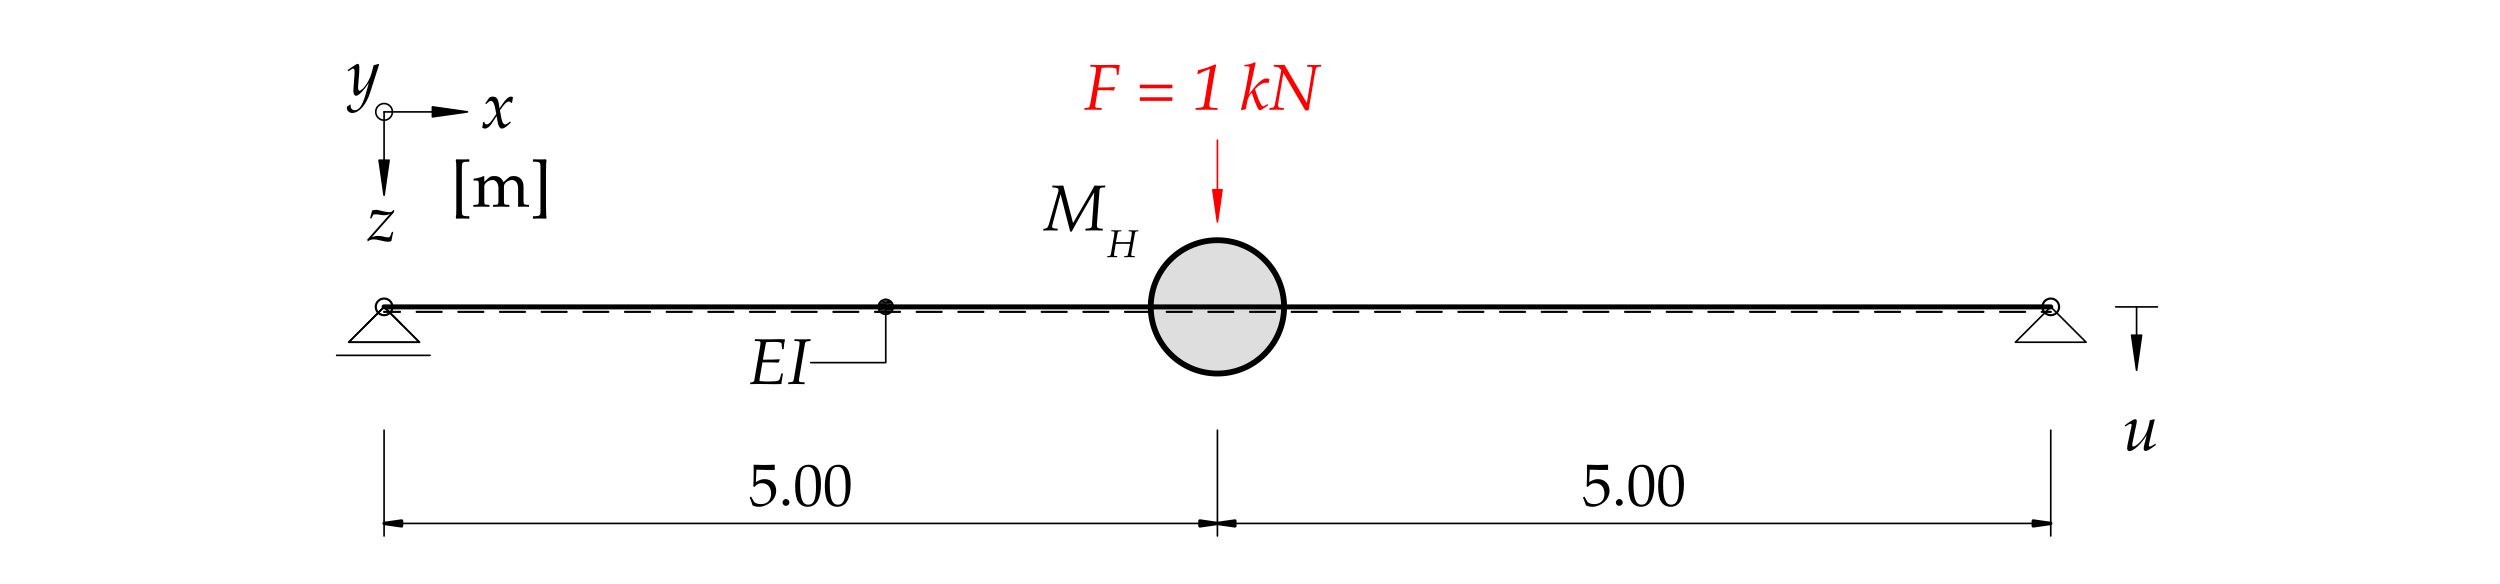
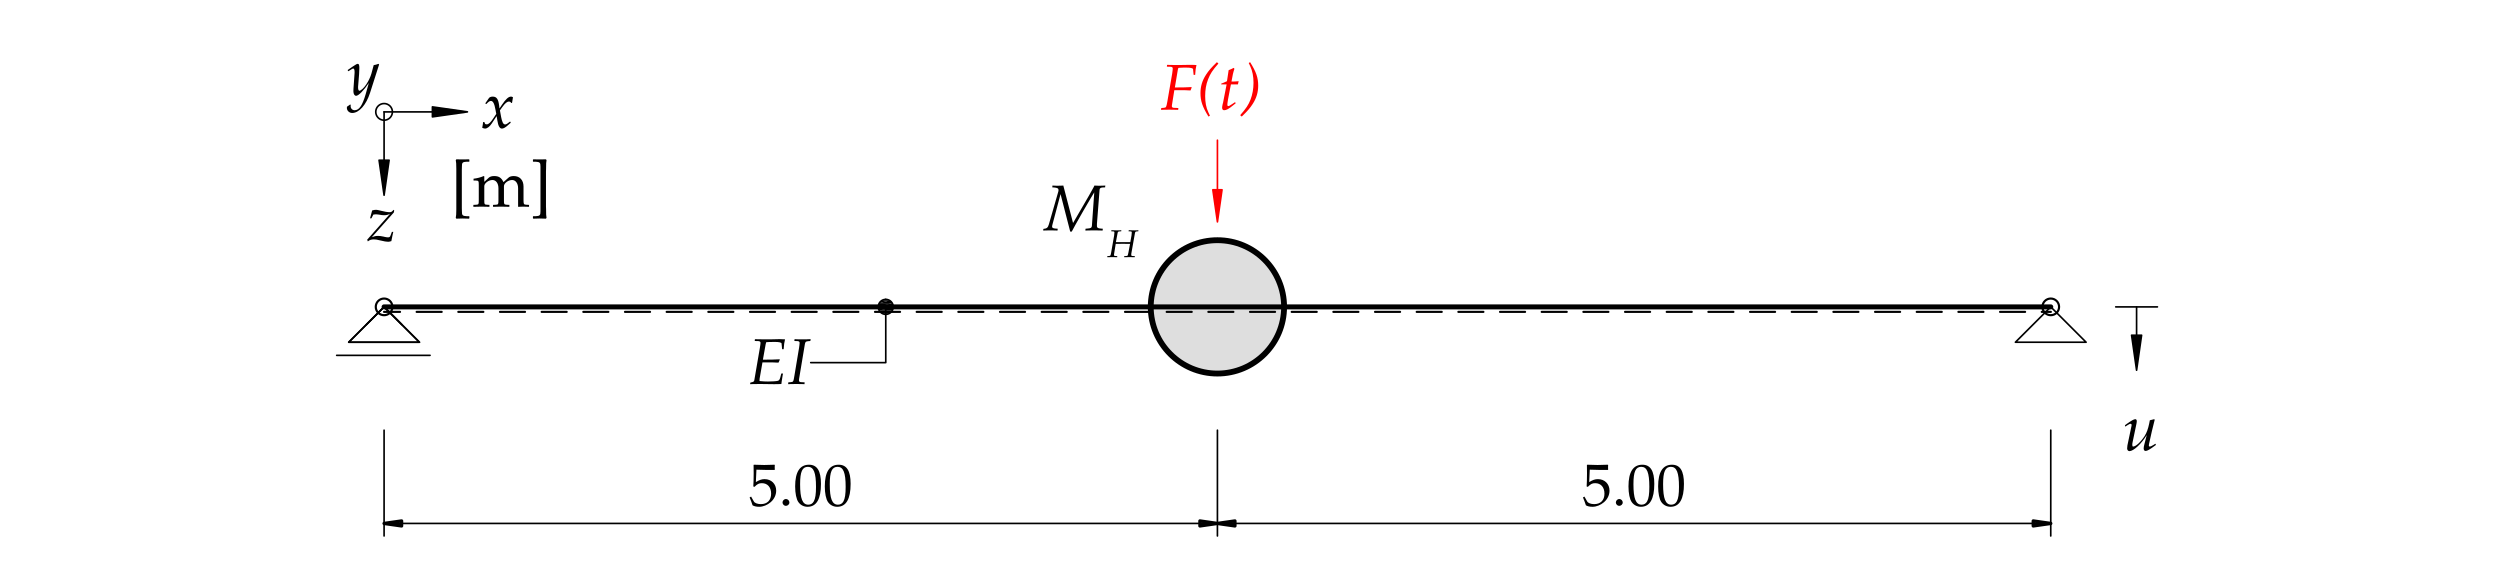
<svg xmlns="http://www.w3.org/2000/svg" version="1.1" id="svg2" xml:space="preserve" width="566.929" height="132.283" viewBox="0 0 566.929 132.283">
  <defs id="defs6">
    <clipPath clipPathUnits="userSpaceOnUse" id="clipPath56">
      <path d="M -0.004,-9.9e-4 V 99.214 H 425.201 V -9.9e-4 H -0.004" clip-rule="evenodd" id="path54" />
    </clipPath>
    <clipPath clipPathUnits="userSpaceOnUse" id="clipPath68">
      <path d="M -0.004,-9.9e-4 V 99.214 H 425.201 V -9.9e-4 H -0.004" clip-rule="evenodd" id="path66" />
    </clipPath>
    <clipPath clipPathUnits="userSpaceOnUse" id="clipPath80">
      <path d="M -0.004,-9.9e-4 V 99.214 H 425.201 V -9.9e-4 H -0.004" clip-rule="evenodd" id="path78" />
    </clipPath>
    <clipPath clipPathUnits="userSpaceOnUse" id="clipPath92">
      <path d="M -0.004,-9.9e-4 V 99.214 H 425.201 V -9.9e-4 H -0.004" clip-rule="evenodd" id="path90" />
    </clipPath>
    <clipPath clipPathUnits="userSpaceOnUse" id="clipPath104">
      <path d="M -0.004,-9.9e-4 V 99.214 H 425.201 V -9.9e-4 H -0.004" clip-rule="evenodd" id="path102" />
    </clipPath>
    <clipPath clipPathUnits="userSpaceOnUse" id="clipPath116">
      <path d="M -0.004,-9.9e-4 V 99.214 H 425.201 V -9.9e-4 H -0.004" clip-rule="evenodd" id="path114" />
    </clipPath>
-     <clipPath clipPathUnits="userSpaceOnUse" id="clipPath128">
-       <path d="M -0.004,-9.9e-4 V 99.214 H 425.201 V -9.9e-4 H -0.004" clip-rule="evenodd" id="path126" />
+     <clipPath clipPathUnits="userSpaceOnUse" id="clipPath132">
+       <path d="M -0.004,-9.9e-4 V 99.214 H 425.201 V -9.9e-4 H -0.004" clip-rule="evenodd" id="path130" />
    </clipPath>
    <clipPath clipPathUnits="userSpaceOnUse" id="clipPath144">
      <path d="M -0.004,-9.9e-4 V 99.214 H 425.201 V -9.9e-4 H -0.004" clip-rule="evenodd" id="path142" />
    </clipPath>
-     <clipPath clipPathUnits="userSpaceOnUse" id="clipPath156">
-       <path d="M -0.004,-9.9e-4 V 99.214 H 425.201 V -9.9e-4 H -0.004" clip-rule="evenodd" id="path154" />
+     <clipPath clipPathUnits="userSpaceOnUse" id="clipPath158">
+       <path d="M -0.004,-9.9e-4 V 99.214 H 425.201 V -9.9e-4 H -0.004" clip-rule="evenodd" id="path156" />
    </clipPath>
    <clipPath clipPathUnits="userSpaceOnUse" id="clipPath170">
      <path d="M -0.004,-9.9e-4 V 99.214 H 425.201 V -9.9e-4 H -0.004" clip-rule="evenodd" id="path168" />
    </clipPath>
    <clipPath clipPathUnits="userSpaceOnUse" id="clipPath182">
      <path d="M -0.004,-9.9e-4 V 99.214 H 425.201 V -9.9e-4 H -0.004" clip-rule="evenodd" id="path180" />
    </clipPath>
  </defs>
  <g id="g10" transform="matrix(1.333333,0,0,-1.333333,0,132.2835)">
    <path d="m 216.877,52.689 -1.134,1.619 -1.398,1.398 -1.619,1.134 -1.791,0.835 -1.909,0.512 -1.969,0.172 -1.969,-0.172 -1.909,-0.512 -1.791,-0.835 -1.619,-1.134 -1.398,-1.398 -1.134,-1.619 -0.835,-1.791 -0.512,-1.909 -0.172,-1.969 0.172,-1.969 0.512,-1.909 0.835,-1.791 1.134,-1.619 1.398,-1.398 1.619,-1.134 1.791,-0.835 1.909,-0.512 1.969,-0.172 1.969,0.172 1.909,0.512 1.791,0.835 1.619,1.134 1.398,1.398 1.134,1.619 0.835,1.791 0.512,1.909 0.172,1.969 -0.172,1.969 -0.512,1.909 z" style="fill:#dedede;fill-opacity:1;fill-rule:nonzero;stroke:none" id="path12" />
    <path d="M 65.325,47.02 62.319,44.013 m 3.007,3.007 3.007,-3.007" style="fill:none;stroke:#000000;stroke-width:0.283;stroke-linecap:round;stroke-linejoin:round;stroke-miterlimit:10;stroke-dasharray:none;stroke-opacity:1" id="path14" />
    <path d="M 65.325,47.02 H 348.79" style="fill:none;stroke:#000000;stroke-width:0.85;stroke-linecap:round;stroke-linejoin:round;stroke-miterlimit:10;stroke-dasharray:none;stroke-opacity:1" id="path16" />
    <path d="m 65.325,46.17 h 2.706 m 2.835,0 h 4.252 m 2.835,0 h 4.252 m 2.835,0 h 4.252 m 2.835,0 h 4.252 m 2.835,0 h 4.252 m 2.835,0 h 4.252 m 2.835,0 h 4.252 m 2.835,0 h 4.252 m 2.835,0 h 4.252 m 2.835,0 h 4.252 m 2.835,0 h 4.252 m 2.835,0 h 4.252 m 2.835,0 h 4.252 m 2.835,0 h 4.252 m 2.835,0 h 4.252 m 2.835,0 h 4.252 m 2.835,0 h 4.252 m 2.835,0 h 4.252 m 2.835,0 h 4.252 m 2.835,0 h 4.252 m 2.835,0 h 4.252 m 2.835,0 h 4.252 m 2.835,0 h 4.252 m 2.835,0 h 4.252 m 2.835,0 h 4.252 m 2.835,0 h 4.252 m 2.835,0 h 4.252 m 2.835,0 h 4.252 m 2.835,0 h 4.252 m 2.835,0 h 4.252 m 2.835,0 h 4.252 m 2.835,0 h 4.252 m 2.835,0 h 4.252 m 2.835,0 h 4.252 m 2.835,0 h 4.252 m 2.835,0 h 4.252 m 2.835,0 h 4.252 m 2.835,0 h 4.252 m 2.835,0 h 4.252 m 2.835,0 h 1.546 m -283.465,0 v 0 m 283.465,0 v 0" style="fill:none;stroke:#000000;stroke-width:0.368;stroke-linecap:round;stroke-linejoin:round;stroke-miterlimit:10;stroke-dasharray:none;stroke-opacity:1" id="path18" />
    <path d="m 359.845,47.02 h 7.087" style="fill:none;stroke:#000000;stroke-width:0.283;stroke-linecap:round;stroke-linejoin:round;stroke-miterlimit:10;stroke-dasharray:none;stroke-opacity:1" id="path20" />
    <path d="m 218.396,47.02 c 0,6.262 -5.076,11.339 -11.339,11.339 m 0,0 c -6.262,0 -11.339,-5.076 -11.339,-11.339 m 0,0 c 0,-6.262 5.076,-11.339 11.339,-11.339 m 0,0 c 6.262,0 11.339,5.076 11.339,11.339" style="fill:none;stroke:#000000;stroke-width:0.992;stroke-linecap:round;stroke-linejoin:round;stroke-miterlimit:10;stroke-dasharray:none;stroke-opacity:1" id="path22" />
    <path d="M 207.058,75.366 V 61.477 m 0,5.457 v 0.39 m 0,-5.846 v 0 l 0.78,5.457 h -1.559 l 0.78,-5.457" style="fill:none;stroke:#ff0000;stroke-width:0.283;stroke-linecap:round;stroke-linejoin:round;stroke-miterlimit:10;stroke-dasharray:none;stroke-opacity:1" id="path24" />
    <path d="m 206.278,66.933 0.78,-5.457 0.78,5.457 z" style="fill:#ff0000;fill-opacity:1;fill-rule:nonzero;stroke:none" id="path26" />
    <path d="m 65.325,47.02 -6.013,-6.013 m 6.013,6.013 6.013,-6.013 m -12.026,0 h 12.026" style="fill:none;stroke:#000000;stroke-width:0.283;stroke-linecap:round;stroke-linejoin:round;stroke-miterlimit:10;stroke-dasharray:none;stroke-opacity:1" id="path28" />
    <path d="m 66.743,47.02 c 0,0.783 -0.635,1.417 -1.417,1.417 m 0,0 c -0.783,0 -1.417,-0.635 -1.417,-1.417 m 0,0 c 0,-0.783 0.635,-1.417 1.417,-1.417 m 0,0 c 0.783,0 1.417,0.635 1.417,1.417" style="fill:none;stroke:#000000;stroke-width:0.368;stroke-linecap:round;stroke-linejoin:round;stroke-miterlimit:10;stroke-dasharray:none;stroke-opacity:1" id="path30" />
    <path d="m 348.79,47.02 -6.013,-6.013 m 6.013,6.013 6.013,-6.013 m -12.026,0 h 12.026" style="fill:none;stroke:#000000;stroke-width:0.283;stroke-linecap:round;stroke-linejoin:round;stroke-miterlimit:10;stroke-dasharray:none;stroke-opacity:1" id="path32" />
    <path d="m 350.207,47.02 c 0,0.783 -0.635,1.417 -1.417,1.417 m 0,0 c -0.783,0 -1.417,-0.635 -1.417,-1.417 m 0,0 c 0,-0.783 0.635,-1.417 1.417,-1.417 m 0,0 c 0.783,0 1.417,0.635 1.417,1.417" style="fill:none;stroke:#000000;stroke-width:0.368;stroke-linecap:round;stroke-linejoin:round;stroke-miterlimit:10;stroke-dasharray:none;stroke-opacity:1" id="path34" />
    <path d="m 65.325,47.02 -6.013,-6.013 m 6.013,6.013 6.013,-6.013 m -12.026,0 H 71.338 M 57.265,38.776 h 15.874 m -7.814,41.41 v 0 h 14.173 m -5.953,0 h -0.425 m 6.378,0 v 0 l -5.953,0.85 v -1.701 l 5.953,0.85" style="fill:none;stroke:#000000;stroke-width:0.283;stroke-linecap:round;stroke-linejoin:round;stroke-miterlimit:10;stroke-dasharray:none;stroke-opacity:1" id="path36" />
    <path d="m 73.546,79.335 5.953,0.85 -5.953,0.85 z" style="fill:#000000;fill-opacity:1;fill-rule:nonzero;stroke:none" id="path38" />
    <path d="m 63.908,80.185 c 0,-0.783 0.635,-1.417 1.417,-1.417 m 0,0 c 0.783,0 1.417,0.635 1.417,1.417 m 0,0 c 0,0.783 -0.635,1.417 -1.417,1.417 m 0,0 c -0.783,0 -1.417,-0.635 -1.417,-1.417" style="fill:none;stroke:#000000;stroke-width:0.283;stroke-linecap:round;stroke-linejoin:round;stroke-miterlimit:10;stroke-dasharray:none;stroke-opacity:1" id="path40" />
    <path d="M 65.325,80.185 V 66.012 m 0,5.953 v 0.425 m 0,-6.378 v 0 l 0.85,5.953 h -1.701 l 0.85,-5.953" style="fill:none;stroke:#000000;stroke-width:0.283;stroke-linecap:round;stroke-linejoin:round;stroke-miterlimit:10;stroke-dasharray:none;stroke-opacity:1" id="path42" />
    <path d="m 64.475,71.965 0.85,-5.953 0.85,5.953 z" style="fill:#000000;fill-opacity:1;fill-rule:nonzero;stroke:none" id="path44" />
    <path d="M 363.388,47.02 V 36.248 m 0,5.953 v 0.425 m 0,-6.378 v 0 l 0.85,5.953 h -1.701 l 0.85,-5.953" style="fill:none;stroke:#000000;stroke-width:0.283;stroke-linecap:round;stroke-linejoin:round;stroke-miterlimit:10;stroke-dasharray:none;stroke-opacity:1" id="path46" />
    <path d="m 362.538,42.201 0.85,-5.953 0.85,5.953 z" style="fill:#000000;fill-opacity:1;fill-rule:nonzero;stroke:none" id="path48" />
    <g id="g50">
      <g id="g52" clip-path="url(#clipPath56)">
        <text transform="matrix(1,0,0,-1,177.6278,60.03084)" style="font-style:italic;font-variant:normal;font-weight:normal;font-stretch:normal;font-size:11.008px;font-family:'Palatino Linotype';-inkscape-font-specification:PalatinoLinotype-Italic;writing-mode:lr-tb;fill:#000000;fill-opacity:1;fill-rule:nonzero;stroke:none" id="text60">
          <tspan x="0" y="0" id="tspan58">M</tspan>
        </text>
      </g>
    </g>
    <g id="g62">
      <g id="g64" clip-path="url(#clipPath68)">
        <text transform="matrix(1,0,0,-1,188.3366,55.4836)" style="font-style:italic;font-variant:normal;font-weight:normal;font-stretch:normal;font-size:6.605px;font-family:'Palatino Linotype';-inkscape-font-specification:PalatinoLinotype-Italic;writing-mode:lr-tb;fill:#000000;fill-opacity:1;fill-rule:nonzero;stroke:none" id="text72">
          <tspan x="0" y="0" id="tspan70">H</tspan>
        </text>
      </g>
    </g>
    <g id="g74">
      <g id="g76" clip-path="url(#clipPath80)">
-         <text transform="matrix(1,0,0,-1,184.4215,80.55912)" style="font-style:italic;font-variant:normal;font-weight:normal;font-stretch:normal;font-size:11.008px;font-family:'Palatino Linotype';-inkscape-font-specification:PalatinoLinotype-Italic;writing-mode:lr-tb;fill:#ff0000;fill-opacity:1;fill-rule:nonzero;stroke:none" id="text84">
-           <tspan x="0 6.12 8.872 14.376 17.128 22.632 25.384 30.272" y="0" id="tspan82">F = 1 kN</tspan>
+         <text transform="matrix(1,0,0,-1,62.46694,58.21684)" style="font-style:italic;font-variant:normal;font-weight:normal;font-stretch:normal;font-size:11.008px;font-family:'Palatino Linotype';-inkscape-font-specification:PalatinoLinotype-Italic;writing-mode:lr-tb;fill:#000000;fill-opacity:1;fill-rule:nonzero;stroke:none" id="text84">
+           <tspan x="0" y="0" id="tspan82">z</tspan>
        </text>
      </g>
    </g>
    <g id="g86">
      <g id="g88" clip-path="url(#clipPath92)">
-         <text transform="matrix(1,0,0,-1,62.46694,58.21684)" style="font-style:italic;font-variant:normal;font-weight:normal;font-stretch:normal;font-size:11.008px;font-family:'Palatino Linotype';-inkscape-font-specification:PalatinoLinotype-Italic;writing-mode:lr-tb;fill:#000000;fill-opacity:1;fill-rule:nonzero;stroke:none" id="text96">
-           <tspan x="0" y="0" id="tspan94">z</tspan>
+         <text transform="matrix(1,0,0,-1,81.91829,77.46887)" style="font-style:italic;font-variant:normal;font-weight:normal;font-stretch:normal;font-size:11.008px;font-family:'Palatino Linotype';-inkscape-font-specification:PalatinoLinotype-Italic;writing-mode:lr-tb;fill:#000000;fill-opacity:1;fill-rule:nonzero;stroke:none" id="text96">
+           <tspan x="0" y="0" id="tspan94">x</tspan>
        </text>
      </g>
    </g>
    <g id="g98">
      <g id="g100" clip-path="url(#clipPath104)">
-         <text transform="matrix(1,0,0,-1,81.91829,77.46887)" style="font-style:italic;font-variant:normal;font-weight:normal;font-stretch:normal;font-size:11.008px;font-family:'Palatino Linotype';-inkscape-font-specification:PalatinoLinotype-Italic;writing-mode:lr-tb;fill:#000000;fill-opacity:1;fill-rule:nonzero;stroke:none" id="text108">
-           <tspan x="0" y="0" id="tspan106">x</tspan>
+         <text transform="matrix(1,0,0,-1,59.08899,83.04362)" style="font-style:italic;font-variant:normal;font-weight:normal;font-stretch:normal;font-size:11.008px;font-family:'Palatino Linotype';-inkscape-font-specification:PalatinoLinotype-Italic;writing-mode:lr-tb;fill:#000000;fill-opacity:1;fill-rule:nonzero;stroke:none" id="text108">
+           <tspan x="0" y="0" id="tspan106">y</tspan>
        </text>
      </g>
    </g>
    <g id="g110">
      <g id="g112" clip-path="url(#clipPath116)">
-         <text transform="matrix(1,0,0,-1,59.08899,83.04362)" style="font-style:italic;font-variant:normal;font-weight:normal;font-stretch:normal;font-size:11.008px;font-family:'Palatino Linotype';-inkscape-font-specification:PalatinoLinotype-Italic;writing-mode:lr-tb;fill:#000000;fill-opacity:1;fill-rule:nonzero;stroke:none" id="text120">
-           <tspan x="0" y="0" id="tspan118">y</tspan>
+         <text transform="matrix(1,0,0,-1,76.64094,64.06723)" style="font-variant:normal;font-weight:normal;font-stretch:normal;font-size:11.101px;font-family:'Palatino Linotype';-inkscape-font-specification:PalatinoLinotype-Roman;writing-mode:lr-tb;fill:#000000;fill-opacity:1;fill-rule:nonzero;stroke:none" id="text120">
+           <tspan x="0 3.697 13.499" y="0" id="tspan118">[m]</tspan>
        </text>
      </g>
    </g>
-     <g id="g122">
-       <g id="g124" clip-path="url(#clipPath128)">
-         <text transform="matrix(1,0,0,-1,76.64094,64.06723)" style="font-variant:normal;font-weight:normal;font-stretch:normal;font-size:11.101px;font-family:'Palatino Linotype';-inkscape-font-specification:PalatinoLinotype-Roman;writing-mode:lr-tb;fill:#000000;fill-opacity:1;fill-rule:nonzero;stroke:none" id="text132">
-           <tspan x="0 3.697 13.499" y="0" id="tspan130">[m]</tspan>
+     <path d="m 65.325,10.186 2.976,0.425 V 9.761 l -2.976,0.425 m 141.732,0 -2.976,0.425 V 9.761 l 2.976,0.425 2.976,0.425 V 9.761 l -2.976,0.425 m 141.732,0 -2.976,0.425 V 9.761 l 2.976,0.425" style="fill:none;stroke:#000000;stroke-width:0.567;stroke-linecap:round;stroke-linejoin:round;stroke-miterlimit:10;stroke-dasharray:none;stroke-opacity:1" id="path122" />
+     <path d="m 65.325,10.186 v 2.126 m 0,-2.126 V 8.06 m 141.732,2.126 v 2.126 m 0,-2.126 V 8.06 m 0,2.126 v 2.126 m 0,-2.126 V 8.06 m 141.732,2.126 v 2.126 m 0,-2.126 V 8.06 M 65.325,10.186 V 26.044 M 207.058,10.186 v 1.772 14.086 M 348.79,10.186 V 26.044 M 65.325,10.186 v 0 m 283.465,0 v 0" style="fill:none;stroke:#000000;stroke-width:0.283;stroke-linecap:round;stroke-linejoin:round;stroke-miterlimit:10;stroke-dasharray:none;stroke-opacity:1" id="path124" />
+     <g id="g126">
+       <g id="g128" clip-path="url(#clipPath132)">
+         <text transform="matrix(1,0,0,-1,127.3708,13.22204)" style="font-variant:normal;font-weight:normal;font-stretch:normal;font-size:10.092px;font-family:'Palatino Linotype';-inkscape-font-specification:PalatinoLinotype-Roman;writing-mode:lr-tb;fill:#000000;fill-opacity:1;fill-rule:nonzero;stroke:none" id="text136">
+           <tspan x="0 5.046 7.569 12.615" y="0" id="tspan134">5.00</tspan>
        </text>
      </g>
    </g>
-     <path d="m 65.325,10.186 2.976,0.425 V 9.761 l -2.976,0.425 m 141.732,0 -2.976,0.425 V 9.761 l 2.976,0.425 2.976,0.425 V 9.761 l -2.976,0.425 m 141.732,0 -2.976,0.425 V 9.761 l 2.976,0.425" style="fill:none;stroke:#000000;stroke-width:0.567;stroke-linecap:round;stroke-linejoin:round;stroke-miterlimit:10;stroke-dasharray:none;stroke-opacity:1" id="path134" />
-     <path d="m 65.325,10.186 v 2.126 m 0,-2.126 V 8.06 m 141.732,2.126 v 2.126 m 0,-2.126 V 8.06 m 0,2.126 v 2.126 m 0,-2.126 V 8.06 m 141.732,2.126 v 2.126 m 0,-2.126 V 8.06 M 65.325,10.186 V 26.044 M 207.058,10.186 v 1.772 14.086 M 348.79,10.186 V 26.044 M 65.325,10.186 v 0 m 283.465,0 v 0" style="fill:none;stroke:#000000;stroke-width:0.283;stroke-linecap:round;stroke-linejoin:round;stroke-miterlimit:10;stroke-dasharray:none;stroke-opacity:1" id="path136" />
    <g id="g138">
      <g id="g140" clip-path="url(#clipPath144)">
-         <text transform="matrix(1,0,0,-1,127.3708,13.22204)" style="font-variant:normal;font-weight:normal;font-stretch:normal;font-size:10.092px;font-family:'Palatino Linotype';-inkscape-font-specification:PalatinoLinotype-Roman;writing-mode:lr-tb;fill:#000000;fill-opacity:1;fill-rule:nonzero;stroke:none" id="text148">
+         <text transform="matrix(1,0,0,-1,269.1031,13.22204)" style="font-variant:normal;font-weight:normal;font-stretch:normal;font-size:10.092px;font-family:'Palatino Linotype';-inkscape-font-specification:PalatinoLinotype-Roman;writing-mode:lr-tb;fill:#000000;fill-opacity:1;fill-rule:nonzero;stroke:none" id="text148">
          <tspan x="0 5.046 7.569 12.615" y="0" id="tspan146">5.00</tspan>
        </text>
      </g>
    </g>
-     <g id="g150">
-       <g id="g152" clip-path="url(#clipPath156)">
-         <text transform="matrix(1,0,0,-1,269.1031,13.22204)" style="font-variant:normal;font-weight:normal;font-stretch:normal;font-size:10.092px;font-family:'Palatino Linotype';-inkscape-font-specification:PalatinoLinotype-Roman;writing-mode:lr-tb;fill:#000000;fill-opacity:1;fill-rule:nonzero;stroke:none" id="text160">
-           <tspan x="0 5.046 7.569 12.615" y="0" id="tspan158">5.00</tspan>
+     <path d="M 65.325,10.186 H 99.581 207.058 348.79" style="fill:none;stroke:#000000;stroke-width:0.283;stroke-linecap:round;stroke-linejoin:round;stroke-miterlimit:10;stroke-dasharray:none;stroke-opacity:1" id="path150" />
+     <g id="g152">
+       <g id="g154" clip-path="url(#clipPath158)">
+         <text transform="matrix(1,0,0,-1,361.0462,22.60756)" style="font-style:italic;font-variant:normal;font-weight:normal;font-stretch:normal;font-size:11.008px;font-family:'Palatino Linotype';-inkscape-font-specification:PalatinoLinotype-Italic;writing-mode:lr-tb;fill:#000000;fill-opacity:1;fill-rule:nonzero;stroke:none" id="text162">
+           <tspan x="0" y="0" id="tspan160">u</tspan>
        </text>
      </g>
    </g>
-     <path d="M 65.325,10.186 H 99.581 207.058 348.79" style="fill:none;stroke:#000000;stroke-width:0.283;stroke-linecap:round;stroke-linejoin:round;stroke-miterlimit:10;stroke-dasharray:none;stroke-opacity:1" id="path162" />
    <g id="g164">
      <g id="g166" clip-path="url(#clipPath170)">
-         <text transform="matrix(1,0,0,-1,361.0462,22.60756)" style="font-style:italic;font-variant:normal;font-weight:normal;font-stretch:normal;font-size:11.008px;font-family:'Palatino Linotype';-inkscape-font-specification:PalatinoLinotype-Italic;writing-mode:lr-tb;fill:#000000;fill-opacity:1;fill-rule:nonzero;stroke:none" id="text174">
-           <tspan x="0" y="0" id="tspan172">u</tspan>
+         <text transform="matrix(1,0,0,-1,127.2392,33.90295)" style="font-style:italic;font-variant:normal;font-weight:normal;font-stretch:normal;font-size:11.008px;font-family:'Palatino Linotype';-inkscape-font-specification:PalatinoLinotype-Italic;writing-mode:lr-tb;fill:#000000;fill-opacity:1;fill-rule:nonzero;stroke:none" id="text174">
+           <tspan x="0 6.726" y="0" id="tspan172">EI</tspan>
        </text>
      </g>
    </g>
    <g id="g176">
      <g id="g178" clip-path="url(#clipPath182)">
-         <text transform="matrix(1,0,0,-1,127.2392,33.90295)" style="font-style:italic;font-variant:normal;font-weight:normal;font-stretch:normal;font-size:11.008px;font-family:'Palatino Linotype';-inkscape-font-specification:PalatinoLinotype-Italic;writing-mode:lr-tb;fill:#000000;fill-opacity:1;fill-rule:nonzero;stroke:none" id="text186">
-           <tspan x="0 6.726" y="0" id="tspan184">EI</tspan>
+         <text transform="matrix(1,0,0,-1,197.4608,80.55912)" style="font-style:italic;font-variant:normal;font-weight:normal;font-stretch:normal;font-size:11.008px;font-family:'Palatino Linotype';-inkscape-font-specification:PalatinoLinotype-Italic;writing-mode:lr-tb;fill:#ff0000;fill-opacity:1;fill-rule:nonzero;stroke:none" id="text186">
+           <tspan x="0 6.12 9.786 13.452" y="0" id="tspan184">F(t)</tspan>
        </text>
      </g>
    </g>
    <path d="m 137.893,37.541 h 12.756 v 9.479 m 0,1.276 v 0 m 0,-2.551 v 0 m -1.276,1.276 v 0 m 2.551,0 v 0" style="fill:none;stroke:#000000;stroke-width:0.283;stroke-linecap:round;stroke-linejoin:round;stroke-miterlimit:10;stroke-dasharray:none;stroke-opacity:1" id="path188" />
    <path d="m 150.649,48.296 c -0.705,0 -1.276,-0.571 -1.276,-1.276 m 0,0 c 0,-0.704 0.571,-1.276 1.276,-1.276 m 0,0 c 0.705,0 1.276,0.571 1.276,1.276 m 0,0 c 0,0.705 -0.571,1.276 -1.276,1.276 m 0,0 c 0,0 0,0 0,0" style="fill:none;stroke:#000000;stroke-width:0.283;stroke-linecap:round;stroke-linejoin:round;stroke-miterlimit:10;stroke-dasharray:none;stroke-opacity:1" id="path190" />
    <path d="m 151.286,45.923 h -1.276 l 0.638,-0.179 z" style="fill:#000000;fill-opacity:1;fill-rule:nonzero;stroke:none" id="path192" />
    <path d="m 150.011,45.923 h 1.276 l 0.459,0.459 z" style="fill:#000000;fill-opacity:1;fill-rule:nonzero;stroke:none" id="path194" />
    <path d="m 150.011,45.923 1.735,0.459 h -2.194 z" style="fill:#000000;fill-opacity:1;fill-rule:nonzero;stroke:none" id="path196" />
    <path d="m 149.552,46.382 h 2.194 l 0.179,0.638 z" style="fill:#000000;fill-opacity:1;fill-rule:nonzero;stroke:none" id="path198" />
    <path d="m 149.552,46.382 2.373,0.638 h -2.551 z" style="fill:#000000;fill-opacity:1;fill-rule:nonzero;stroke:none" id="path200" />
    <path d="m 149.373,47.02 h 2.551 l -0.179,0.638 z" style="fill:#000000;fill-opacity:1;fill-rule:nonzero;stroke:none" id="path202" />
    <path d="m 149.373,47.02 2.373,0.638 h -2.194 z" style="fill:#000000;fill-opacity:1;fill-rule:nonzero;stroke:none" id="path204" />
    <path d="m 149.552,47.658 h 2.194 l -0.459,0.459 z" style="fill:#000000;fill-opacity:1;fill-rule:nonzero;stroke:none" id="path206" />
    <path d="m 149.552,47.658 1.735,0.459 h -1.276 z" style="fill:#000000;fill-opacity:1;fill-rule:nonzero;stroke:none" id="path208" />
    <path d="m 150.011,48.117 h 1.276 l -0.638,0.179 z" style="fill:#000000;fill-opacity:1;fill-rule:nonzero;stroke:none" id="path210" />
  </g>
</svg>
